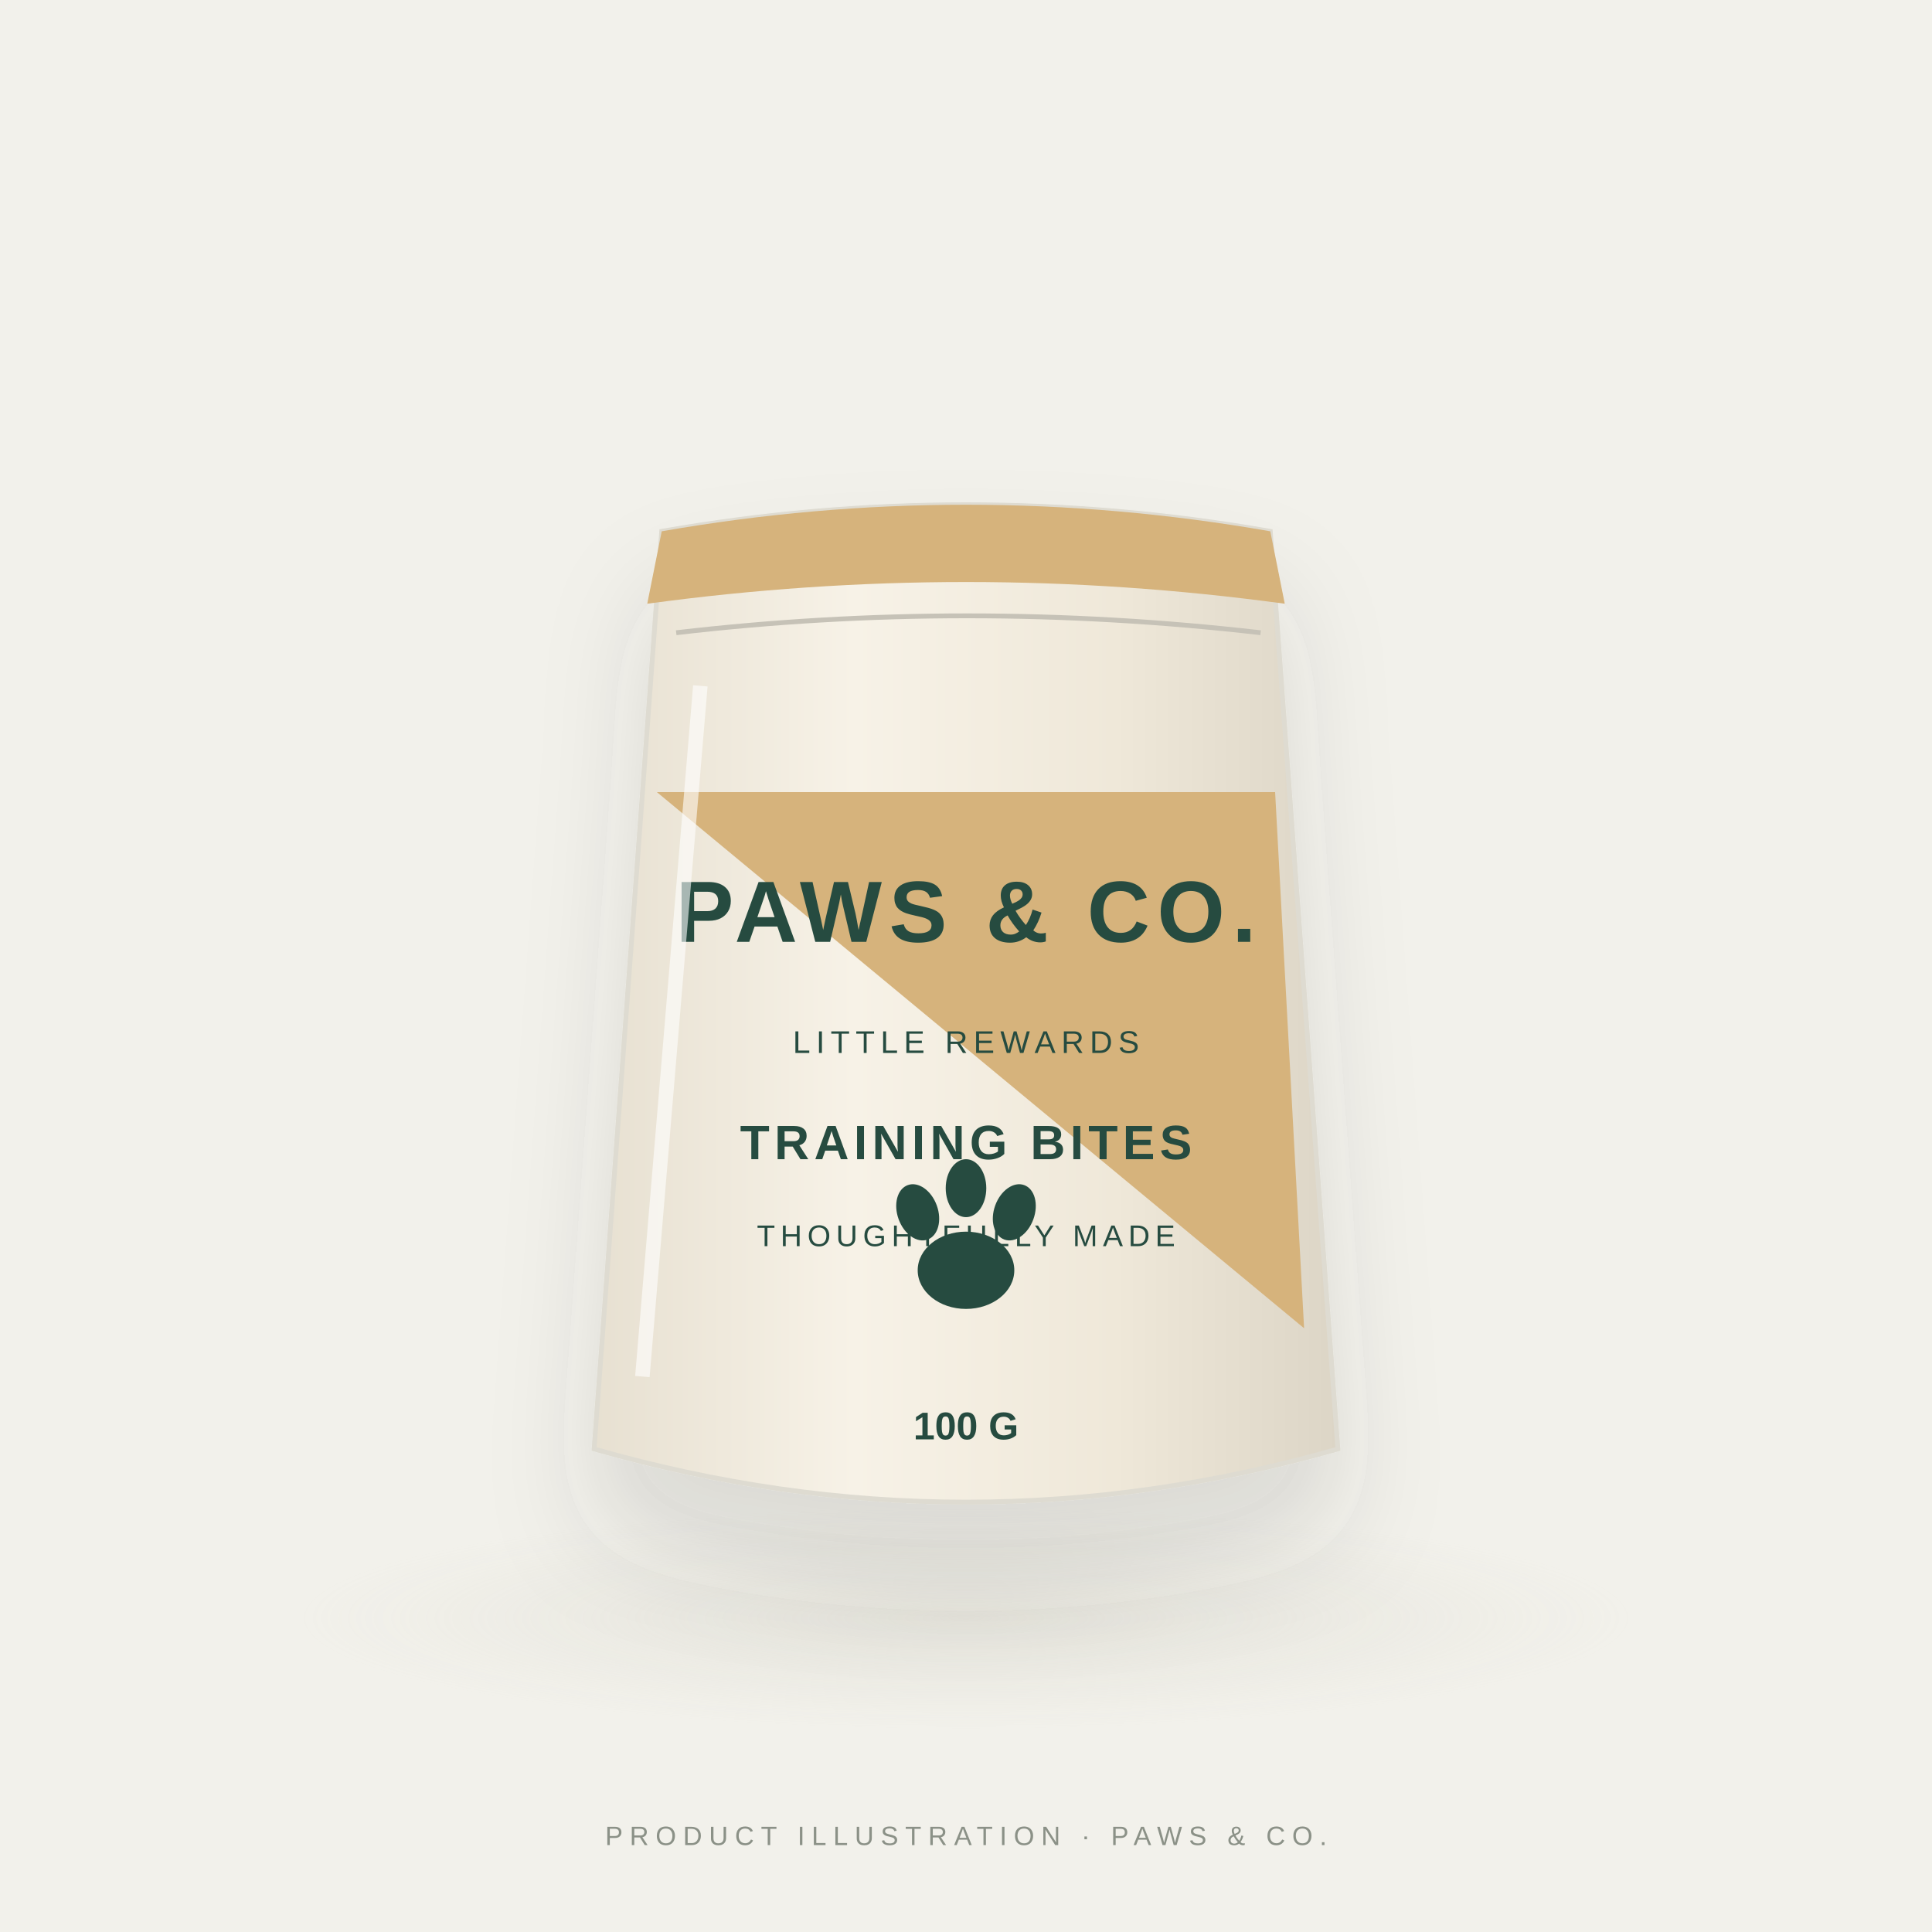
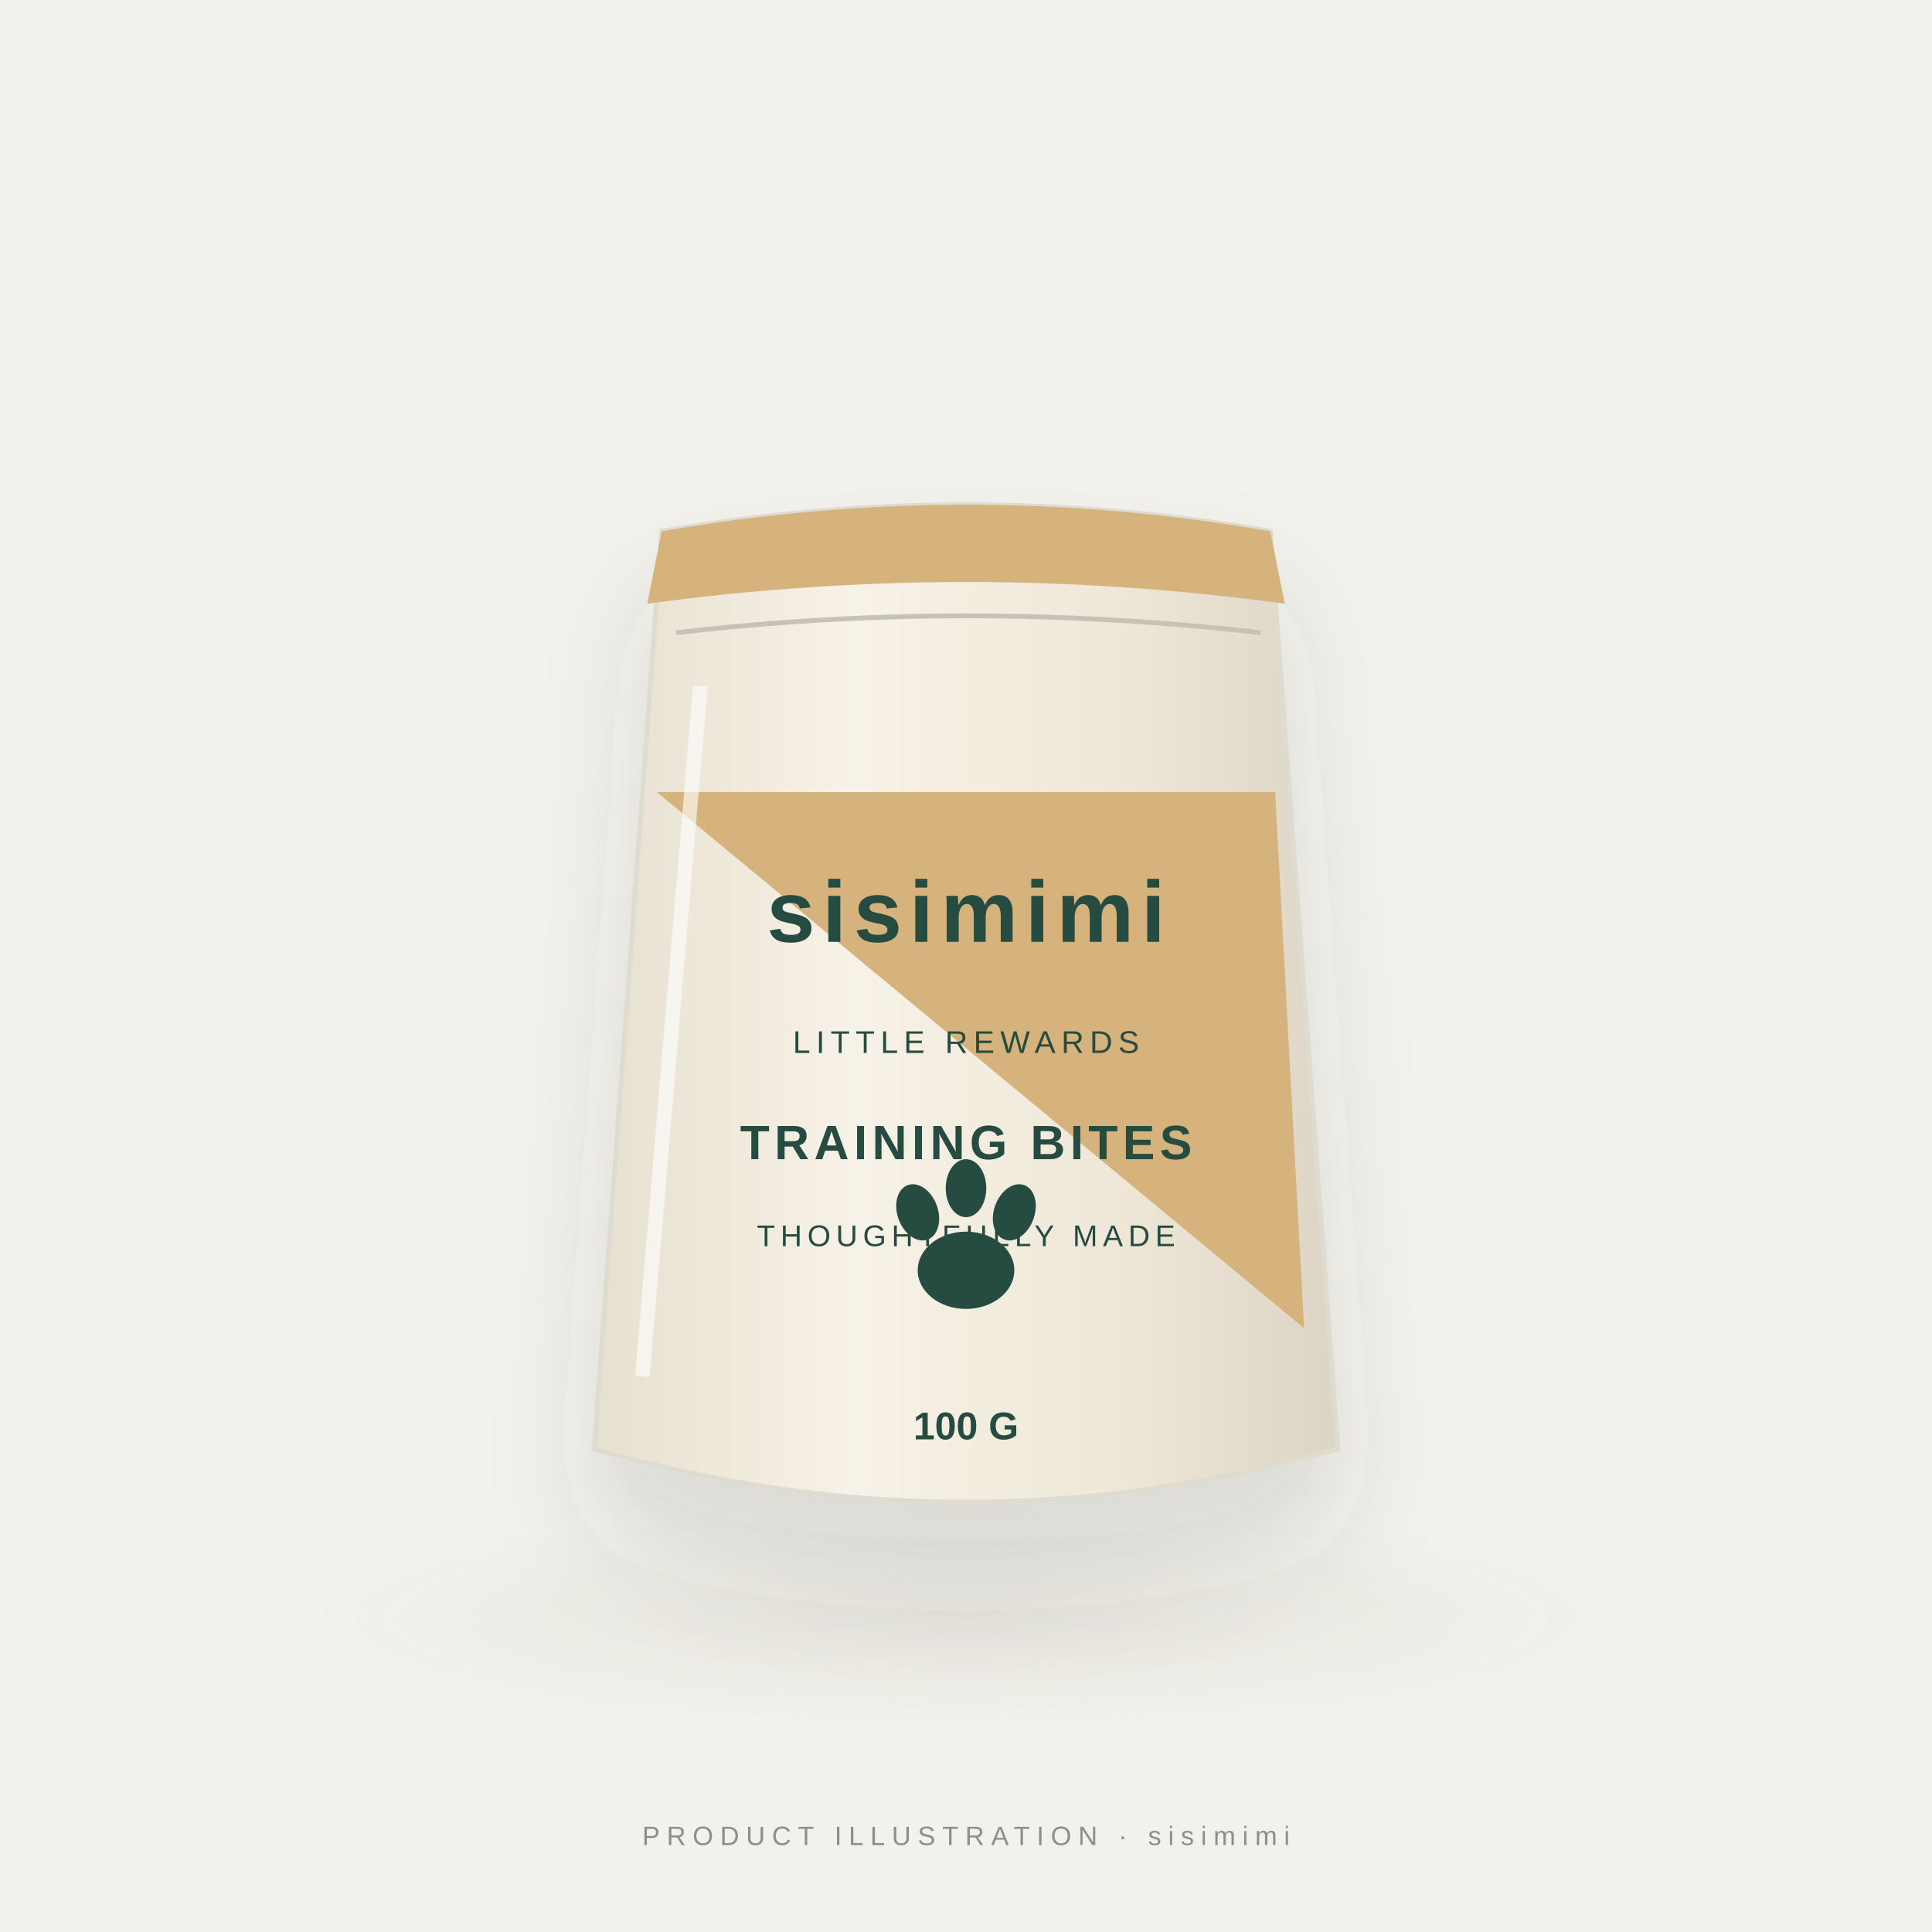
<svg xmlns="http://www.w3.org/2000/svg" viewBox="0 0 400 400" role="img" aria-label="Bánh thưởng gà Training Bites — hình minh họa sản phẩm">
  <defs>
    <linearGradient id="paper" x1="0" y1="0" x2="1" y2="0">
      <stop stop-color="#e7e0d1" />
      <stop offset=".35" stop-color="#f7f2e7" />
      <stop offset=".7" stop-color="#efe8d9" />
      <stop offset="1" stop-color="#dcd5c6" />
    </linearGradient>
    <linearGradient id="metal">
      <stop stop-color="#b8b8af" />
      <stop offset=".28" stop-color="#e3e3db" />
      <stop offset=".7" stop-color="#d4d4c9" />
      <stop offset="1" stop-color="#acaca1" />
    </linearGradient>
    <filter id="shadow" x="-40%" y="-30%" width="180%" height="190%">
      <feDropShadow dx="0" dy="15" stdDeviation="11" flood-color="#4d4b3c" flood-opacity=".14" />
    </filter>
    <radialGradient id="ground">
      <stop stop-color="#c9c7ba" stop-opacity=".3" />
      <stop offset="1" stop-color="#c9c7ba" stop-opacity="0" />
    </radialGradient>
  </defs>
  <rect width="400" height="400" fill="#f2f1eb" />
  <ellipse cx="200" cy="335" rx="138" ry="23" fill="url(#ground)" />
  <g transform="" filter="url(#shadow)">
    <path d="M137 110 Q200 99 263 110 L277 300 Q200 322 123 300Z" fill="url(#paper)" stroke="#dedbd1" />
    <path d="M137 110 Q200 99 263 110 L266 125 Q200 116 134 125Z" fill="#d6b37c" />
    <path d="M140 131 Q200 124 261 131" stroke="#c6c2b7" fill="none" />
    <path d="M136 164L264 164L270 275Q200 286130 275Z" fill="#d6b37c" />
-     <text x="200" y="195" text-anchor="middle" font-family="Arial,sans-serif" font-size="18" font-weight="700" fill="#264c40" letter-spacing="1.5">PAWS &amp; CO.</text>
+     <text x="200" y="195" text-anchor="middle" font-family="Arial,sans-serif" font-size="18" font-weight="700" fill="#264c40" letter-spacing="1.5">sisimimi</text>
    <text x="200" y="218" text-anchor="middle" font-family="Arial,sans-serif" font-size="6.5" font-weight="500" fill="#264c40" letter-spacing="1.2">LITTLE REWARDS</text>
    <g transform="translate(200 258)" color="#264c40">
      <g fill="currentColor">
        <ellipse cx="0" cy="5" rx="10" ry="8" />
        <ellipse cx="-10" cy="-7" rx="4.2" ry="6" transform="rotate(-20 -10 -7)" />
        <ellipse cx="0" cy="-12" rx="4.2" ry="6" />
        <ellipse cx="10" cy="-7" rx="4.2" ry="6" transform="rotate(20 10 -7)" />
      </g>
    </g>
    <text x="200" y="240" text-anchor="middle" font-family="Arial,sans-serif" font-size="10" font-weight="700" fill="#264c40" letter-spacing="1">TRAINING BITES</text>
    <text x="200" y="258" text-anchor="middle" font-family="Arial,sans-serif" font-size="6.2" font-weight="500" fill="#264c40" letter-spacing="1.1">THOUGHTFULLY MADE</text>
    <text x="200" y="298" text-anchor="middle" font-family="Arial,sans-serif" font-size="8" font-weight="700" fill="#264c40" letter-spacing="0">100 G</text>
    <path d="M145 142 L133 285" stroke="#fff" stroke-opacity=".6" stroke-width="3" />
  </g>
-   <text x="200" y="382" text-anchor="middle" fill="#8b9187" font-family="Arial,sans-serif" font-size="5.5" letter-spacing="1.4">PRODUCT ILLUSTRATION · PAWS &amp; CO.</text>
+   <text x="200" y="382" text-anchor="middle" fill="#8b9187" font-family="Arial,sans-serif" font-size="5.5" letter-spacing="1.4">PRODUCT ILLUSTRATION · sisimimi</text>
</svg>
